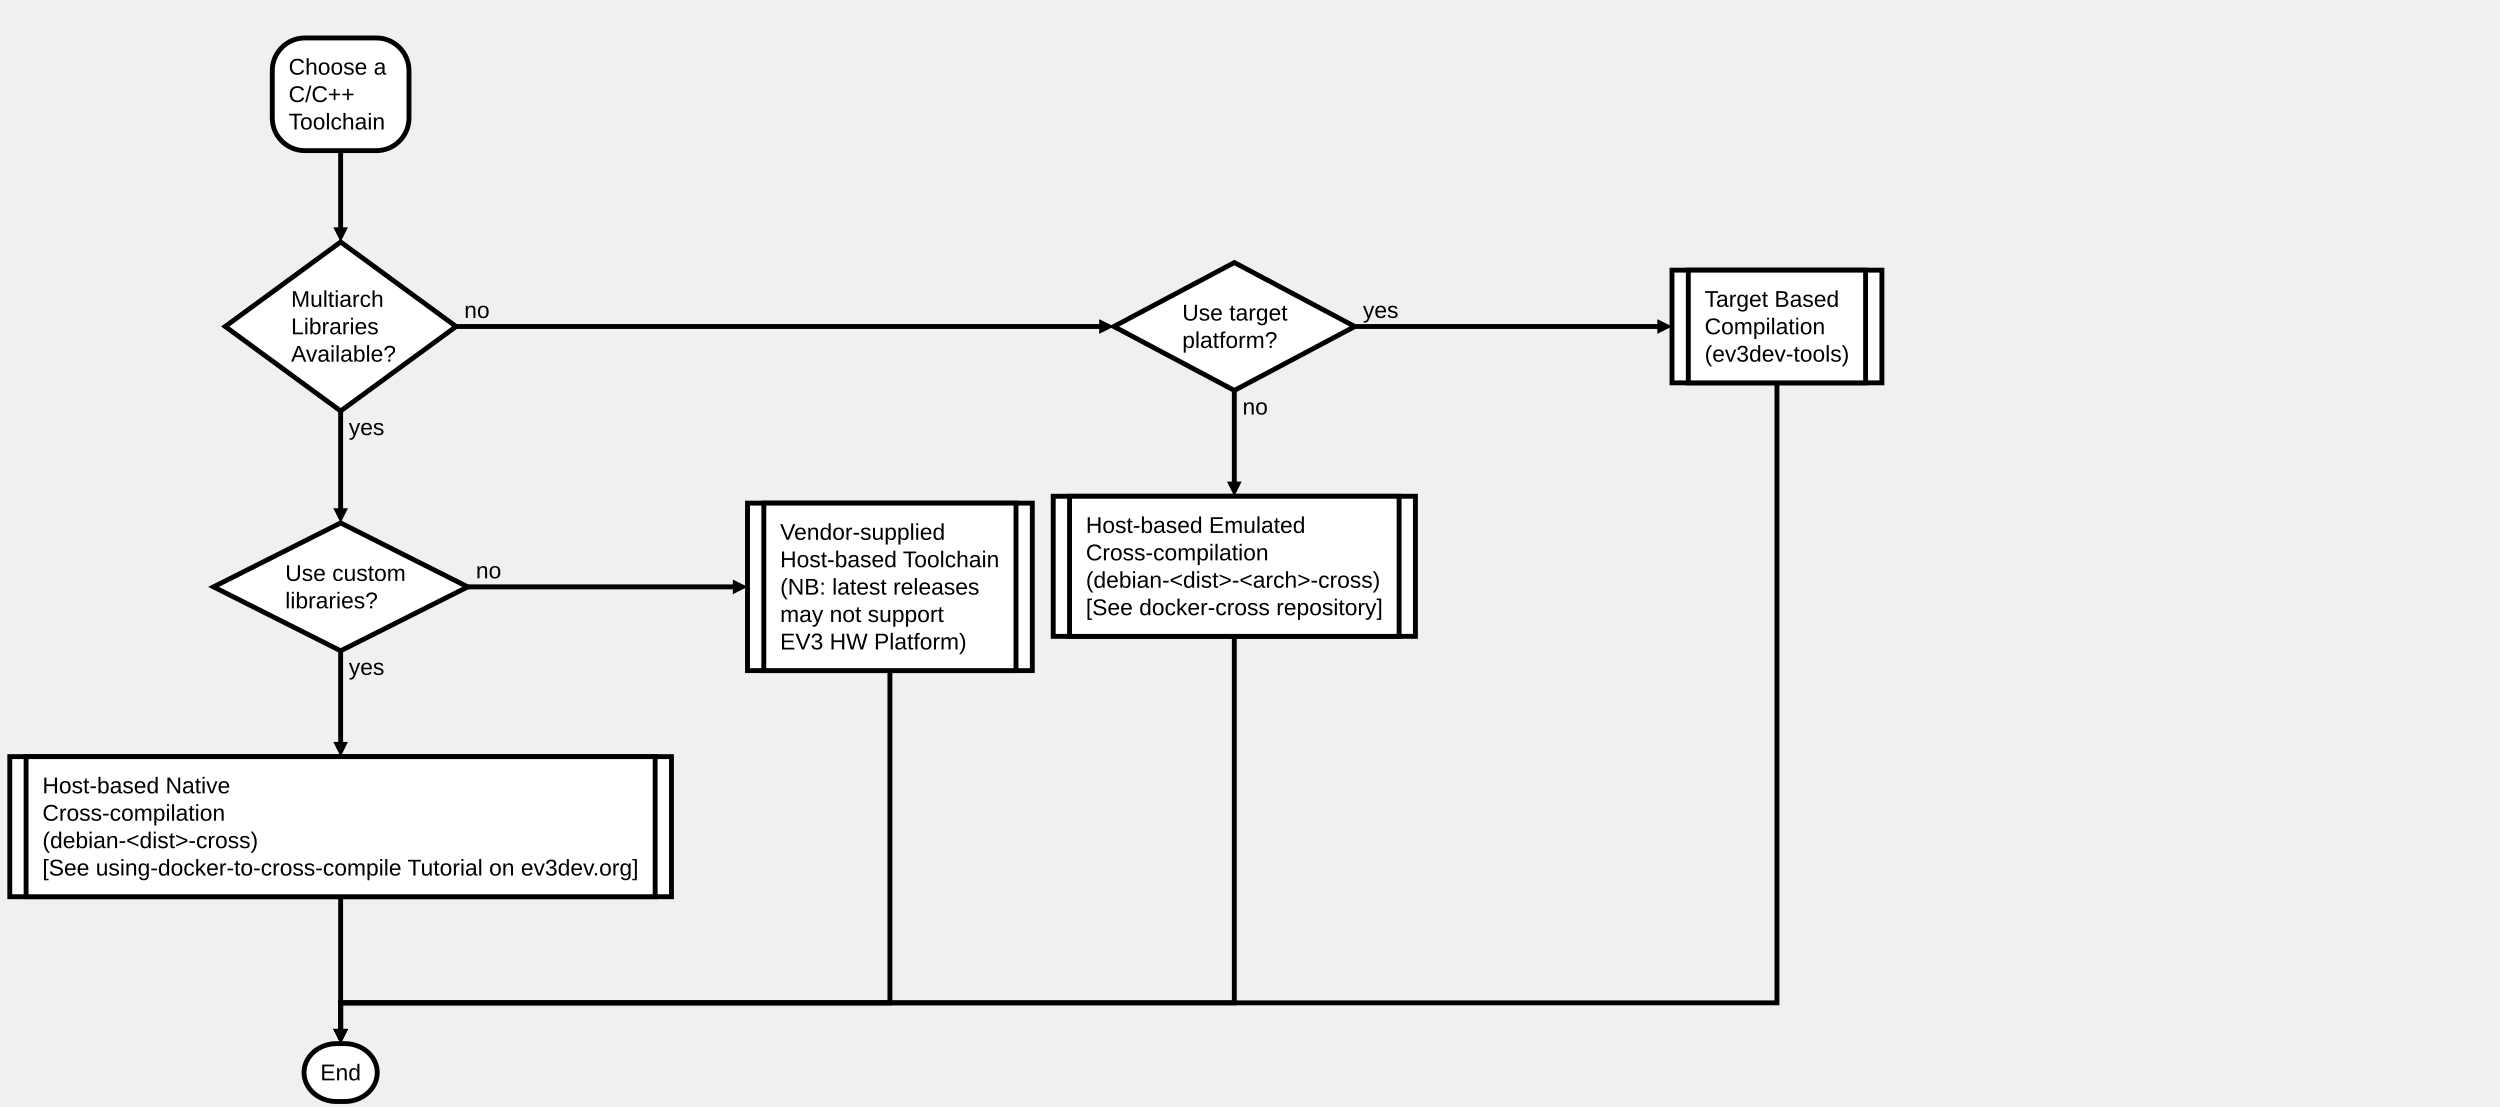
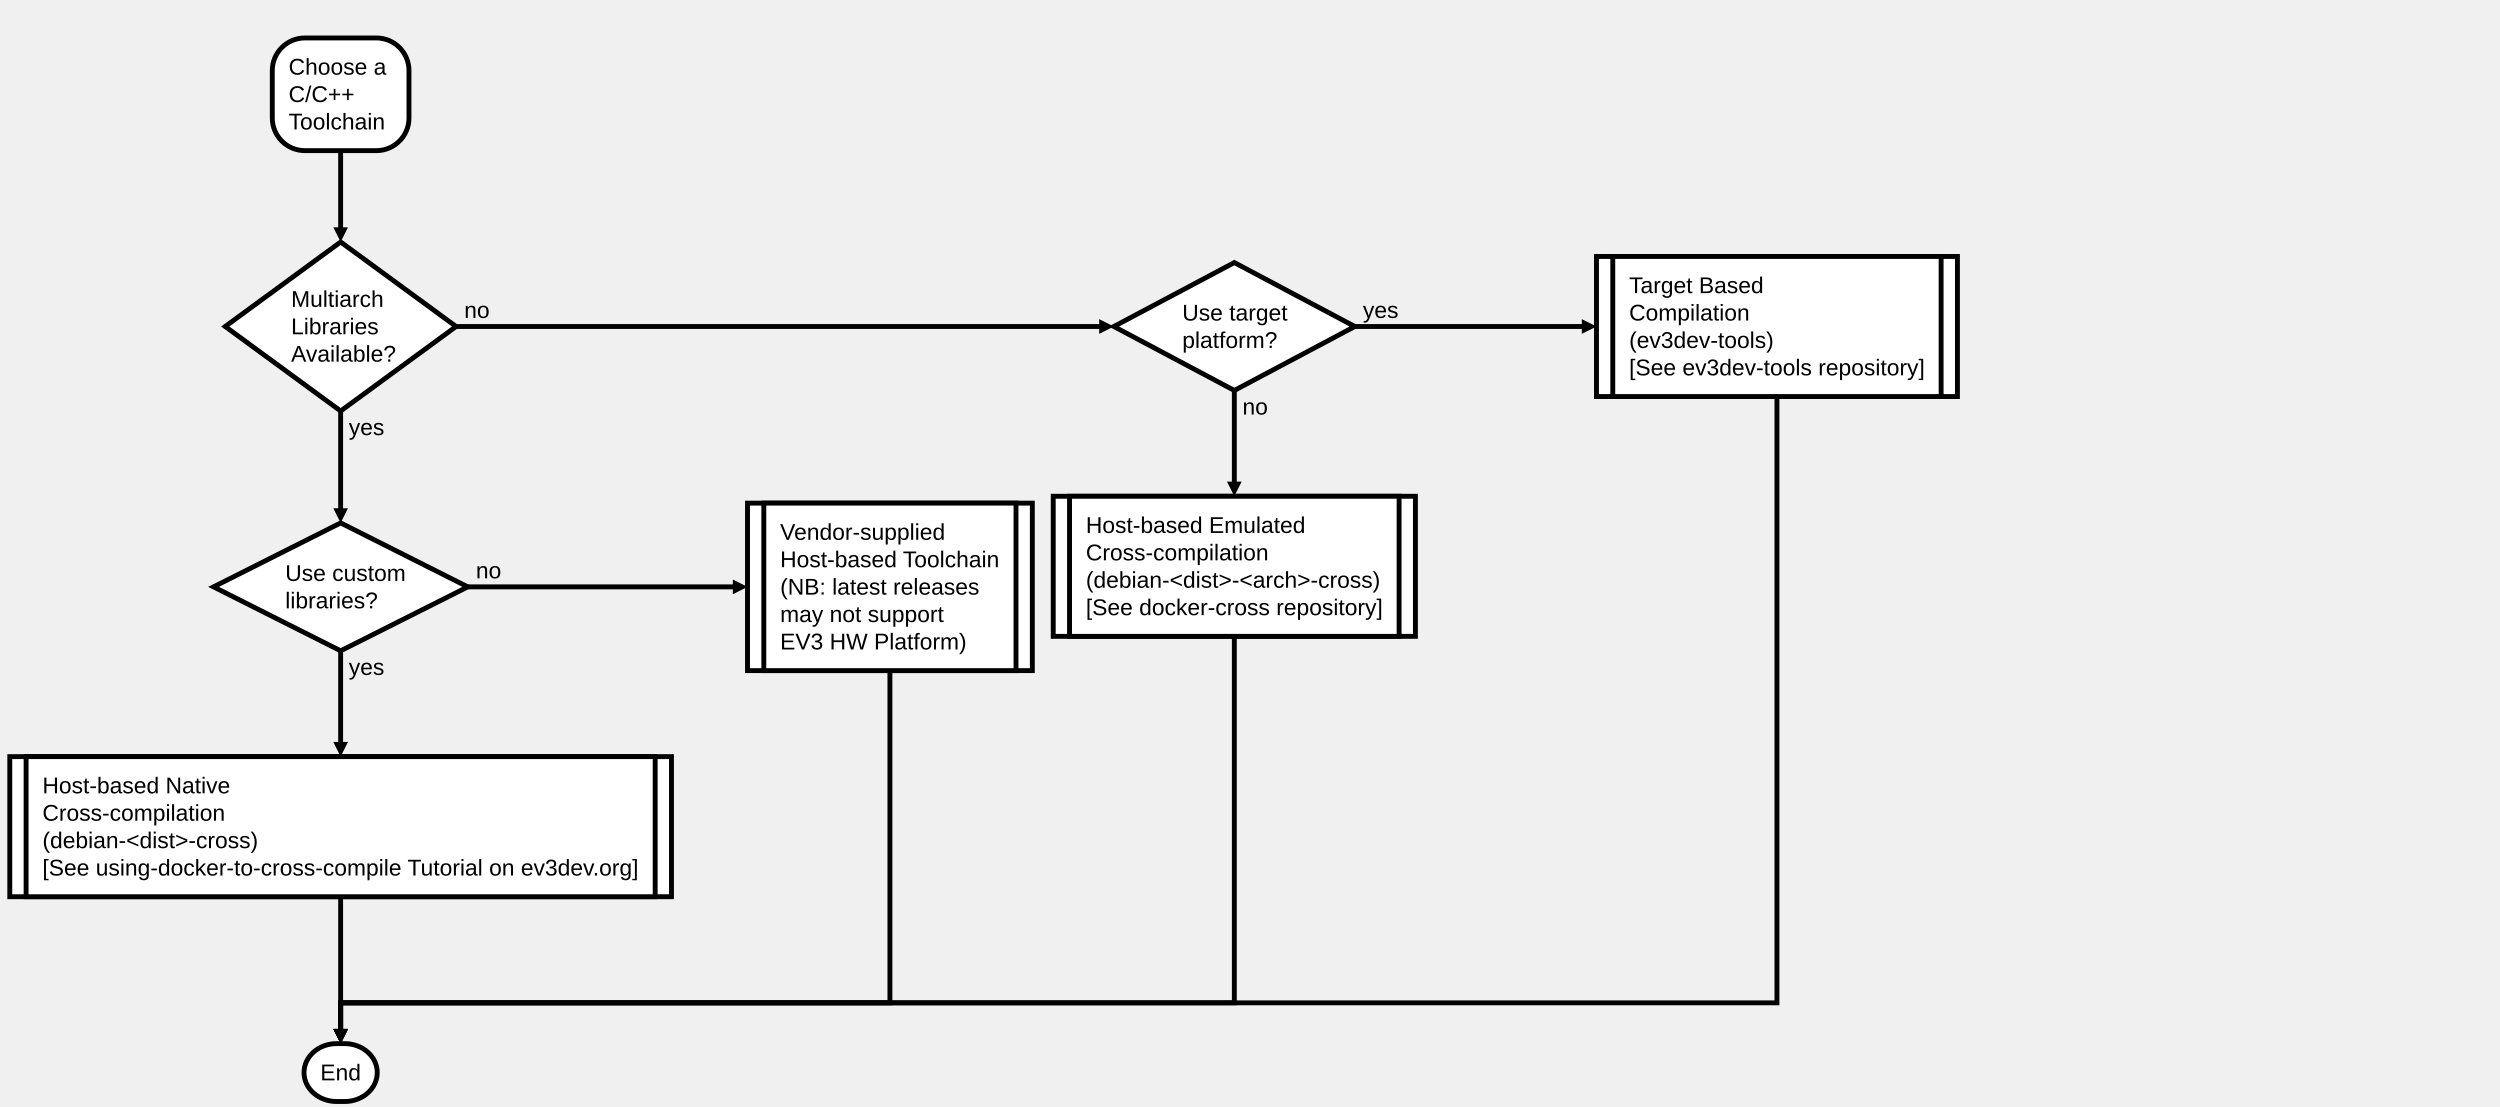
<svg xmlns="http://www.w3.org/2000/svg" xmlns:xlink="http://www.w3.org/1999/xlink" height="678.375" version="1.1" width="1532.824" style="overflow: hidden; position: relative;" viewBox="0 0 1532.824 678.375" preserveAspectRatio="xMidYMid meet">
  <defs style="-webkit-tap-highlight-color: rgba(0, 0, 0, 0);">
    <path stroke-linecap="round" d="M5,0 0,2.5 5,5z" id="raphael-marker-block" style="-webkit-tap-highlight-color: rgba(0, 0, 0, 0);" />
    <marker id="raphael-marker-endblock33-obj22" markerHeight="3" markerWidth="3" orient="auto" refX="1.5" refY="1.5" style="-webkit-tap-highlight-color: rgba(0, 0, 0, 0);">
      <use xlink:href="#raphael-marker-block" transform="rotate(180 1.5 1.5) scale(0.6,0.6)" stroke-width="1.667" fill="black" stroke="none" style="-webkit-tap-highlight-color: rgba(0, 0, 0, 0);" />
    </marker>
    <marker id="raphael-marker-endblock33-obj23" markerHeight="3" markerWidth="3" orient="auto" refX="1.5" refY="1.5" style="-webkit-tap-highlight-color: rgba(0, 0, 0, 0);">
      <use xlink:href="#raphael-marker-block" transform="rotate(180 1.5 1.5) scale(0.6,0.6)" stroke-width="1.667" fill="black" stroke="none" style="-webkit-tap-highlight-color: rgba(0, 0, 0, 0);" />
    </marker>
    <marker id="raphael-marker-endblock33-obj25" markerHeight="3" markerWidth="3" orient="auto" refX="1.5" refY="1.5" style="-webkit-tap-highlight-color: rgba(0, 0, 0, 0);">
      <use xlink:href="#raphael-marker-block" transform="rotate(180 1.5 1.5) scale(0.6,0.6)" stroke-width="1.667" fill="black" stroke="none" style="-webkit-tap-highlight-color: rgba(0, 0, 0, 0);" />
    </marker>
    <marker id="raphael-marker-endblock33-obj27" markerHeight="3" markerWidth="3" orient="auto" refX="1.5" refY="1.5" style="-webkit-tap-highlight-color: rgba(0, 0, 0, 0);">
      <use xlink:href="#raphael-marker-block" transform="rotate(180 1.5 1.5) scale(0.6,0.6)" stroke-width="1.667" fill="black" stroke="none" style="-webkit-tap-highlight-color: rgba(0, 0, 0, 0);" />
    </marker>
    <marker id="raphael-marker-endblock33-obj29" markerHeight="3" markerWidth="3" orient="auto" refX="1.5" refY="1.5" style="-webkit-tap-highlight-color: rgba(0, 0, 0, 0);">
      <use xlink:href="#raphael-marker-block" transform="rotate(180 1.5 1.5) scale(0.6,0.6)" stroke-width="1.667" fill="black" stroke="none" style="-webkit-tap-highlight-color: rgba(0, 0, 0, 0);" />
    </marker>
    <marker id="raphael-marker-endblock33-obj31" markerHeight="3" markerWidth="3" orient="auto" refX="1.5" refY="1.5" style="-webkit-tap-highlight-color: rgba(0, 0, 0, 0);">
      <use xlink:href="#raphael-marker-block" transform="rotate(180 1.5 1.5) scale(0.6,0.6)" stroke-width="1.667" fill="black" stroke="none" style="-webkit-tap-highlight-color: rgba(0, 0, 0, 0);" />
    </marker>
    <marker id="raphael-marker-endblock33-obj32" markerHeight="3" markerWidth="3" orient="auto" refX="1.5" refY="1.5" style="-webkit-tap-highlight-color: rgba(0, 0, 0, 0);">
      <use xlink:href="#raphael-marker-block" transform="rotate(180 1.5 1.5) scale(0.6,0.6)" stroke-width="1.667" fill="black" stroke="none" style="-webkit-tap-highlight-color: rgba(0, 0, 0, 0);" />
    </marker>
    <marker id="raphael-marker-endblock33-obj33" markerHeight="3" markerWidth="3" orient="auto" refX="1.5" refY="1.5" style="-webkit-tap-highlight-color: rgba(0, 0, 0, 0);">
      <use xlink:href="#raphael-marker-block" transform="rotate(180 1.5 1.5) scale(0.6,0.6)" stroke-width="1.667" fill="black" stroke="none" style="-webkit-tap-highlight-color: rgba(0, 0, 0, 0);" />
    </marker>
    <marker id="raphael-marker-endblock33-obj35" markerHeight="3" markerWidth="3" orient="auto" refX="1.5" refY="1.5" style="-webkit-tap-highlight-color: rgba(0, 0, 0, 0);">
      <use xlink:href="#raphael-marker-block" transform="rotate(180 1.5 1.5) scale(0.6,0.6)" stroke-width="1.667" fill="black" stroke="none" style="-webkit-tap-highlight-color: rgba(0, 0, 0, 0);" />
    </marker>
    <marker id="raphael-marker-endblock33-obj37" markerHeight="3" markerWidth="3" orient="auto" refX="1.5" refY="1.5" style="-webkit-tap-highlight-color: rgba(0, 0, 0, 0);">
      <use xlink:href="#raphael-marker-block" transform="rotate(180 1.5 1.5) scale(0.6,0.6)" stroke-width="1.667" fill="black" stroke="none" style="-webkit-tap-highlight-color: rgba(0, 0, 0, 0);" />
    </marker>
    <marker id="raphael-marker-endblock33-obj38" markerHeight="3" markerWidth="3" orient="auto" refX="1.5" refY="1.5" style="-webkit-tap-highlight-color: rgba(0, 0, 0, 0);">
      <use xlink:href="#raphael-marker-block" transform="rotate(180 1.5 1.5) scale(0.6,0.6)" stroke-width="1.667" fill="black" stroke="none" style="-webkit-tap-highlight-color: rgba(0, 0, 0, 0);" />
    </marker>
  </defs>
  <rect x="0" y="0" width="83.812" height="69.094" rx="20" ry="20" fill="#ffffff" stroke="#000000" style="-webkit-tap-highlight-color: rgba(0, 0, 0, 0);" stroke-width="3" class="flowchart" id="st" transform="matrix(1,0,0,1,166.9453,23.2734)" />
  <text x="10" y="34.547" text-anchor="start" font-family="&quot;Arial&quot;" font-size="14px" stroke="none" fill="#000000" style="-webkit-tap-highlight-color: rgba(0, 0, 0, 0); text-anchor: start; font-family: Arial; font-size: 14px;" id="stt" class="flowchartt" transform="matrix(1,0,0,1,166.9453,23.2734)" stroke-width="1">
    <tspan dy="-12.047" style="-webkit-tap-highlight-color: rgba(0, 0, 0, 0);">Choose a </tspan>
    <tspan dy="16.8" x="10" style="-webkit-tap-highlight-color: rgba(0, 0, 0, 0);">C/C++</tspan>
    <tspan dy="16.8" x="10" style="-webkit-tap-highlight-color: rgba(0, 0, 0, 0);">Toolchain</tspan>
  </text>
  <path fill="#ffffff" stroke="#000000" d="M35.385,25.91L0,51.82L70.77,103.641L141.539,51.82L70.77,0L0,51.82" stroke-width="3" id="multiarch" class="flowchart" style="-webkit-tap-highlight-color: rgba(0, 0, 0, 0);" transform="matrix(1,0,0,1,138.082,148.3672)" />
  <text x="40.385" y="51.82" text-anchor="start" font-family="&quot;Arial&quot;" font-size="14px" stroke="none" fill="#000000" style="-webkit-tap-highlight-color: rgba(0, 0, 0, 0); text-anchor: start; font-family: Arial; font-size: 14px;" id="multiarcht" class="flowchartt" transform="matrix(1,0,0,1,138.082,148.3672)" stroke-width="1">
    <tspan dy="-12.039" style="-webkit-tap-highlight-color: rgba(0, 0, 0, 0);">Multiarch</tspan>
    <tspan dy="16.8" x="40.385" style="-webkit-tap-highlight-color: rgba(0, 0, 0, 0);">Libraries</tspan>
    <tspan dy="16.8" x="40.385" style="-webkit-tap-highlight-color: rgba(0, 0, 0, 0);">Available?</tspan>
  </text>
  <path fill="#ffffff" stroke="#000000" d="M38.965,19.605L0,39.211L77.93,78.422L155.859,39.211L77.93,0L0,39.211" stroke-width="3" id="customlib" class="flowchart" style="-webkit-tap-highlight-color: rgba(0, 0, 0, 0);" transform="matrix(1,0,0,1,130.9219,320.6172)" />
  <text x="43.965" y="39.211" text-anchor="start" font-family="&quot;Arial&quot;" font-size="14px" stroke="none" fill="#000000" style="-webkit-tap-highlight-color: rgba(0, 0, 0, 0); text-anchor: start; font-family: Arial; font-size: 14px;" id="customlibt" class="flowchartt" transform="matrix(1,0,0,1,130.9219,320.6172)" stroke-width="1">
    <tspan dy="-3.641" style="-webkit-tap-highlight-color: rgba(0, 0, 0, 0);">Use custom</tspan>
    <tspan dy="16.8" x="43.965" style="-webkit-tap-highlight-color: rgba(0, 0, 0, 0);">libraries?</tspan>
  </text>
  <rect x="0" y="0" width="405.703" height="85.891" rx="0" ry="0" fill="#ffffff" stroke="#000000" style="-webkit-tap-highlight-color: rgba(0, 0, 0, 0);" stroke-width="3" class="flowchart" id="usedocker" transform="matrix(1,0,0,1,6,463.9141)" />
  <rect x="10" y="0" width="385.703" height="85.891" rx="0" ry="0" fill="#ffffff" stroke="#000000" style="-webkit-tap-highlight-color: rgba(0, 0, 0, 0);" stroke-width="3" id="usedockeri" transform="matrix(1,0,0,1,6,463.9141)" />
  <text x="20" y="42.945" text-anchor="start" font-family="&quot;Arial&quot;" font-size="14px" stroke="none" fill="#000000" style="-webkit-tap-highlight-color: rgba(0, 0, 0, 0); text-anchor: start; font-family: Arial; font-size: 14px;" id="usedockert" class="flowchartt" transform="matrix(1,0,0,1,6,463.9141)" stroke-width="1">
    <tspan dy="-20.445" style="-webkit-tap-highlight-color: rgba(0, 0, 0, 0);">Host-based Native </tspan>
    <tspan dy="16.8" x="20" style="-webkit-tap-highlight-color: rgba(0, 0, 0, 0);">Cross-compilation</tspan>
    <tspan dy="16.8" x="20" style="-webkit-tap-highlight-color: rgba(0, 0, 0, 0);">(debian-&lt;dist&gt;-cross)</tspan>
    <tspan dy="16.8" x="20" style="-webkit-tap-highlight-color: rgba(0, 0, 0, 0);">[See using-docker-to-cross-compile Tutorial on ev3dev.org]</tspan>
  </text>
  <rect x="0" y="0" width="44.906" height="35.5" rx="20" ry="20" fill="#ffffff" stroke="#000000" style="-webkit-tap-highlight-color: rgba(0, 0, 0, 0);" stroke-width="3" class="flowchart" id="e" transform="matrix(1,0,0,1,186.3984,639.875)" />
  <text x="10" y="17.75" text-anchor="start" font-family="&quot;Arial&quot;" font-size="14px" stroke="none" fill="#000000" style="-webkit-tap-highlight-color: rgba(0, 0, 0, 0); text-anchor: start; font-family: Arial; font-size: 14px;" id="et" class="flowchartt" transform="matrix(1,0,0,1,186.3984,639.875)" stroke-width="1">
    <tspan dy="4.75" style="-webkit-tap-highlight-color: rgba(0, 0, 0, 0);">End</tspan>
  </text>
  <rect x="0" y="0" width="174.625" height="102.688" rx="0" ry="0" fill="#ffffff" stroke="#000000" style="-webkit-tap-highlight-color: rgba(0, 0, 0, 0);" stroke-width="3" class="flowchart" id="useprebuilt" transform="matrix(1,0,0,1,458.3203,308.4844)" />
  <rect x="10" y="0" width="154.625" height="102.688" rx="0" ry="0" fill="#ffffff" stroke="#000000" style="-webkit-tap-highlight-color: rgba(0, 0, 0, 0);" stroke-width="3" id="useprebuilti" transform="matrix(1,0,0,1,458.3203,308.4844)" />
  <text x="20" y="51.344" text-anchor="start" font-family="&quot;Arial&quot;" font-size="14px" stroke="none" fill="#000000" style="-webkit-tap-highlight-color: rgba(0, 0, 0, 0); text-anchor: start; font-family: Arial; font-size: 14px;" id="useprebuiltt" class="flowchartt" transform="matrix(1,0,0,1,458.3203,308.4844)" stroke-width="1">
    <tspan dy="-28.844" style="-webkit-tap-highlight-color: rgba(0, 0, 0, 0);">Vendor-supplied</tspan>
    <tspan dy="16.8" x="20" style="-webkit-tap-highlight-color: rgba(0, 0, 0, 0);">Host-based Toolchain</tspan>
    <tspan dy="16.8" x="20" style="-webkit-tap-highlight-color: rgba(0, 0, 0, 0);">(NB: latest releases</tspan>
    <tspan dy="16.8" x="20" style="-webkit-tap-highlight-color: rgba(0, 0, 0, 0);">may not support</tspan>
    <tspan dy="16.8" x="20" style="-webkit-tap-highlight-color: rgba(0, 0, 0, 0);">EV3 HW Platform)</tspan>
  </text>
  <path fill="#ffffff" stroke="#000000" d="M36.926,19.605L0,39.211L73.852,78.422L147.703,39.211L73.852,0L0,39.211" stroke-width="3" id="ontarget" class="flowchart" style="-webkit-tap-highlight-color: rgba(0, 0, 0, 0);" transform="matrix(1,0,0,1,682.9453,160.9766)" />
  <text x="41.926" y="39.211" text-anchor="start" font-family="&quot;Arial&quot;" font-size="14px" stroke="none" fill="#000000" style="-webkit-tap-highlight-color: rgba(0, 0, 0, 0); text-anchor: start; font-family: Arial; font-size: 14px;" id="ontargett" class="flowchartt" transform="matrix(1,0,0,1,682.9453,160.9766)" stroke-width="1">
    <tspan dy="-3.641" style="-webkit-tap-highlight-color: rgba(0, 0, 0, 0);">Use target </tspan>
    <tspan dy="16.8" x="41.926" style="-webkit-tap-highlight-color: rgba(0, 0, 0, 0);">platform?</tspan>
  </text>
-   <rect x="0" y="0" width="128.703" height="69.094" rx="0" ry="0" fill="#ffffff" stroke="#000000" style="-webkit-tap-highlight-color: rgba(0, 0, 0, 0);" stroke-width="3" class="flowchart" id="usetarget" transform="matrix(1,0,0,1,1025.148,165.6406)" />
-   <rect x="10" y="0" width="108.703" height="69.094" rx="0" ry="0" fill="#ffffff" stroke="#000000" style="-webkit-tap-highlight-color: rgba(0, 0, 0, 0);" stroke-width="3" id="usetargeti" transform="matrix(1,0,0,1,1025.148,165.6406)" />
-   <text x="20" y="34.547" text-anchor="start" font-family="&quot;Arial&quot;" font-size="14px" stroke="none" fill="#000000" style="-webkit-tap-highlight-color: rgba(0, 0, 0, 0); text-anchor: start; font-family: Arial; font-size: 14px;" id="usetargett" class="flowchartt" transform="matrix(1,0,0,1,1025.148,165.6406)" stroke-width="1">
-     <tspan dy="-12.047" style="-webkit-tap-highlight-color: rgba(0, 0, 0, 0);">Target Based </tspan>
+   <rect x="0" y="0" width="221.312" height="85.891" rx="0" ry="0" fill="#ffffff" stroke="#000000" style="-webkit-tap-highlight-color: rgba(0, 0, 0, 0);" stroke-width="3" class="flowchart" id="usetarget" transform="matrix(1,0,0,1,978.8438,157.2422)" />
+   <rect x="10" y="0" width="201.312" height="85.891" rx="0" ry="0" fill="#ffffff" stroke="#000000" style="-webkit-tap-highlight-color: rgba(0, 0, 0, 0);" stroke-width="3" id="usetargeti" transform="matrix(1,0,0,1,978.8438,157.2422)" />
+   <text x="20" y="42.945" text-anchor="start" font-family="&quot;Arial&quot;" font-size="14px" stroke="none" fill="#000000" style="-webkit-tap-highlight-color: rgba(0, 0, 0, 0); text-anchor: start; font-family: Arial; font-size: 14px;" id="usetargett" class="flowchartt" transform="matrix(1,0,0,1,978.8438,157.2422)" stroke-width="1">
+     <tspan dy="-20.445" style="-webkit-tap-highlight-color: rgba(0, 0, 0, 0);">Target Based </tspan>
    <tspan dy="16.8" x="20" style="-webkit-tap-highlight-color: rgba(0, 0, 0, 0);">Compilation</tspan>
    <tspan dy="16.8" x="20" style="-webkit-tap-highlight-color: rgba(0, 0, 0, 0);">(ev3dev-tools)</tspan>
+     <tspan dy="16.8" x="20" style="-webkit-tap-highlight-color: rgba(0, 0, 0, 0);">[See ev3dev-tools repository]</tspan>
  </text>
  <rect x="0" y="0" width="222.062" height="85.891" rx="0" ry="0" fill="#ffffff" stroke="#000000" style="-webkit-tap-highlight-color: rgba(0, 0, 0, 0);" stroke-width="3" class="flowchart" id="usehostemu" transform="matrix(1,0,0,1,645.7656,304.2734)" />
  <rect x="10" y="0" width="202.062" height="85.891" rx="0" ry="0" fill="#ffffff" stroke="#000000" style="-webkit-tap-highlight-color: rgba(0, 0, 0, 0);" stroke-width="3" id="usehostemui" transform="matrix(1,0,0,1,645.7656,304.2734)" />
  <text x="20" y="42.945" text-anchor="start" font-family="&quot;Arial&quot;" font-size="14px" stroke="none" fill="#000000" style="-webkit-tap-highlight-color: rgba(0, 0, 0, 0); text-anchor: start; font-family: Arial; font-size: 14px;" id="usehostemut" class="flowchartt" transform="matrix(1,0,0,1,645.7656,304.2734)" stroke-width="1">
    <tspan dy="-20.445" style="-webkit-tap-highlight-color: rgba(0, 0, 0, 0);">Host-based Emulated</tspan>
    <tspan dy="16.8" x="20" style="-webkit-tap-highlight-color: rgba(0, 0, 0, 0);">Cross-compilation</tspan>
    <tspan dy="16.8" x="20" style="-webkit-tap-highlight-color: rgba(0, 0, 0, 0);">(debian-&lt;dist&gt;-&lt;arch&gt;-cross)</tspan>
    <tspan dy="16.8" x="20" style="-webkit-tap-highlight-color: rgba(0, 0, 0, 0);">[See docker-cross repository]</tspan>
  </text>
  <path fill="none" stroke="#000000" d="M208.852,92.367C208.852,92.367,208.852,130.568,208.852,143.867" stroke-width="3" marker-end="url(#raphael-marker-endblock33-obj22)" style="-webkit-tap-highlight-color: rgba(0, 0, 0, 0);" />
  <path fill="none" stroke="#000000" d="M208.852,252.008C208.852,252.008,208.852,300.852,208.852,316.116" stroke-width="3" marker-end="url(#raphael-marker-endblock33-obj23)" style="-webkit-tap-highlight-color: rgba(0, 0, 0, 0);" />
  <text x="213.852" y="262.008" text-anchor="start" font-family="&quot;Arial&quot;" font-size="14px" stroke="none" fill="#000000" style="-webkit-tap-highlight-color: rgba(0, 0, 0, 0); text-anchor: start; font-family: Arial; font-size: 14px;" stroke-width="1">
    <tspan dy="4.758" style="-webkit-tap-highlight-color: rgba(0, 0, 0, 0);">yes</tspan>
  </text>
  <path fill="none" stroke="#000000" d="M279.621,200.188C279.621,200.188,634.29,200.188,678.45,200.188" stroke-width="3" marker-end="url(#raphael-marker-endblock33-obj25)" style="-webkit-tap-highlight-color: rgba(0, 0, 0, 0);" />
  <text x="284.621" y="190.188" text-anchor="start" font-family="&quot;Arial&quot;" font-size="14px" stroke="none" fill="#000000" style="-webkit-tap-highlight-color: rgba(0, 0, 0, 0); text-anchor: start; font-family: Arial; font-size: 14px;" stroke-width="1">
    <tspan dy="4.75" style="-webkit-tap-highlight-color: rgba(0, 0, 0, 0);">no</tspan>
  </text>
  <path fill="none" stroke="#000000" d="M208.852,399.039C208.852,399.039,208.852,444.718,208.852,459.417" stroke-width="3" marker-end="url(#raphael-marker-endblock33-obj27)" style="-webkit-tap-highlight-color: rgba(0, 0, 0, 0);" />
  <text x="213.852" y="409.039" text-anchor="start" font-family="&quot;Arial&quot;" font-size="14px" stroke="none" fill="#000000" style="-webkit-tap-highlight-color: rgba(0, 0, 0, 0); text-anchor: start; font-family: Arial; font-size: 14px;" stroke-width="1">
    <tspan dy="4.758" style="-webkit-tap-highlight-color: rgba(0, 0, 0, 0);">yes</tspan>
  </text>
  <path fill="none" stroke="#000000" d="M286.781,359.828C286.781,359.828,426.755,359.828,453.82,359.828" stroke-width="3" marker-end="url(#raphael-marker-endblock33-obj29)" style="-webkit-tap-highlight-color: rgba(0, 0, 0, 0);" />
  <text x="291.781" y="349.828" text-anchor="start" font-family="&quot;Arial&quot;" font-size="14px" stroke="none" fill="#000000" style="-webkit-tap-highlight-color: rgba(0, 0, 0, 0); text-anchor: start; font-family: Arial; font-size: 14px;" stroke-width="1">
    <tspan dy="4.75" style="-webkit-tap-highlight-color: rgba(0, 0, 0, 0);">no</tspan>
  </text>
  <path fill="none" stroke="#000000" d="M208.852,549.805C208.852,549.805,208.852,617.158,208.852,635.378" stroke-width="3" marker-end="url(#raphael-marker-endblock33-obj31)" style="-webkit-tap-highlight-color: rgba(0, 0, 0, 0);" />
  <path fill="none" stroke="#000000" d="M545.633,411.172C545.633,411.172,545.633,614.875,545.633,614.875C545.633,614.875,208.852,614.875,208.852,614.875C208.852,614.875,208.852,628.179,208.852,635.377" stroke-width="3" marker-end="url(#raphael-marker-endblock33-obj32)" style="-webkit-tap-highlight-color: rgba(0, 0, 0, 0);" />
-   <path fill="none" stroke="#000000" d="M830.648,200.188C830.648,200.188,991.51,200.188,1020.65,200.188" stroke-width="3" marker-end="url(#raphael-marker-endblock33-obj33)" style="-webkit-tap-highlight-color: rgba(0, 0, 0, 0);" />
+   <path fill="none" stroke="#000000" d="M830.648,200.188C830.648,200.188,949.556,200.188,974.348,200.188" stroke-width="3" marker-end="url(#raphael-marker-endblock33-obj33)" style="-webkit-tap-highlight-color: rgba(0, 0, 0, 0);" />
  <text x="835.648" y="190.188" text-anchor="start" font-family="&quot;Arial&quot;" font-size="14px" stroke="none" fill="#000000" style="-webkit-tap-highlight-color: rgba(0, 0, 0, 0); text-anchor: start; font-family: Arial; font-size: 14px;" stroke-width="1">
    <tspan dy="4.75" style="-webkit-tap-highlight-color: rgba(0, 0, 0, 0);">yes</tspan>
  </text>
  <path fill="none" stroke="#000000" d="M756.797,239.398C756.797,239.398,756.797,285.077,756.797,299.776" stroke-width="3" marker-end="url(#raphael-marker-endblock33-obj35)" style="-webkit-tap-highlight-color: rgba(0, 0, 0, 0);" />
  <text x="761.797" y="249.398" text-anchor="start" font-family="&quot;Arial&quot;" font-size="14px" stroke="none" fill="#000000" style="-webkit-tap-highlight-color: rgba(0, 0, 0, 0); text-anchor: start; font-family: Arial; font-size: 14px;" stroke-width="1">
    <tspan dy="4.758" style="-webkit-tap-highlight-color: rgba(0, 0, 0, 0);">no</tspan>
  </text>
-   <path fill="none" stroke="#000000" d="M1089.5,234.734C1089.5,234.734,1089.5,614.875,1089.5,614.875C1089.5,614.875,208.852,614.875,208.852,614.875C208.852,614.875,208.852,628.179,208.852,635.377" stroke-width="3" marker-end="url(#raphael-marker-endblock33-obj37)" style="-webkit-tap-highlight-color: rgba(0, 0, 0, 0);" />
+   <path fill="none" stroke="#000000" d="M1089.5,243.133C1089.5,243.133,1089.5,614.875,1089.5,614.875C1089.5,614.875,208.852,614.875,208.852,614.875C208.852,614.875,208.852,628.179,208.852,635.377" stroke-width="3" marker-end="url(#raphael-marker-endblock33-obj37)" style="-webkit-tap-highlight-color: rgba(0, 0, 0, 0);" />
  <path fill="none" stroke="#000000" d="M756.797,390.164C756.797,390.164,756.797,614.875,756.797,614.875C756.797,614.875,208.852,614.875,208.852,614.875C208.852,614.875,208.852,628.179,208.852,635.377" stroke-width="3" marker-end="url(#raphael-marker-endblock33-obj38)" style="-webkit-tap-highlight-color: rgba(0, 0, 0, 0);" />
</svg>
